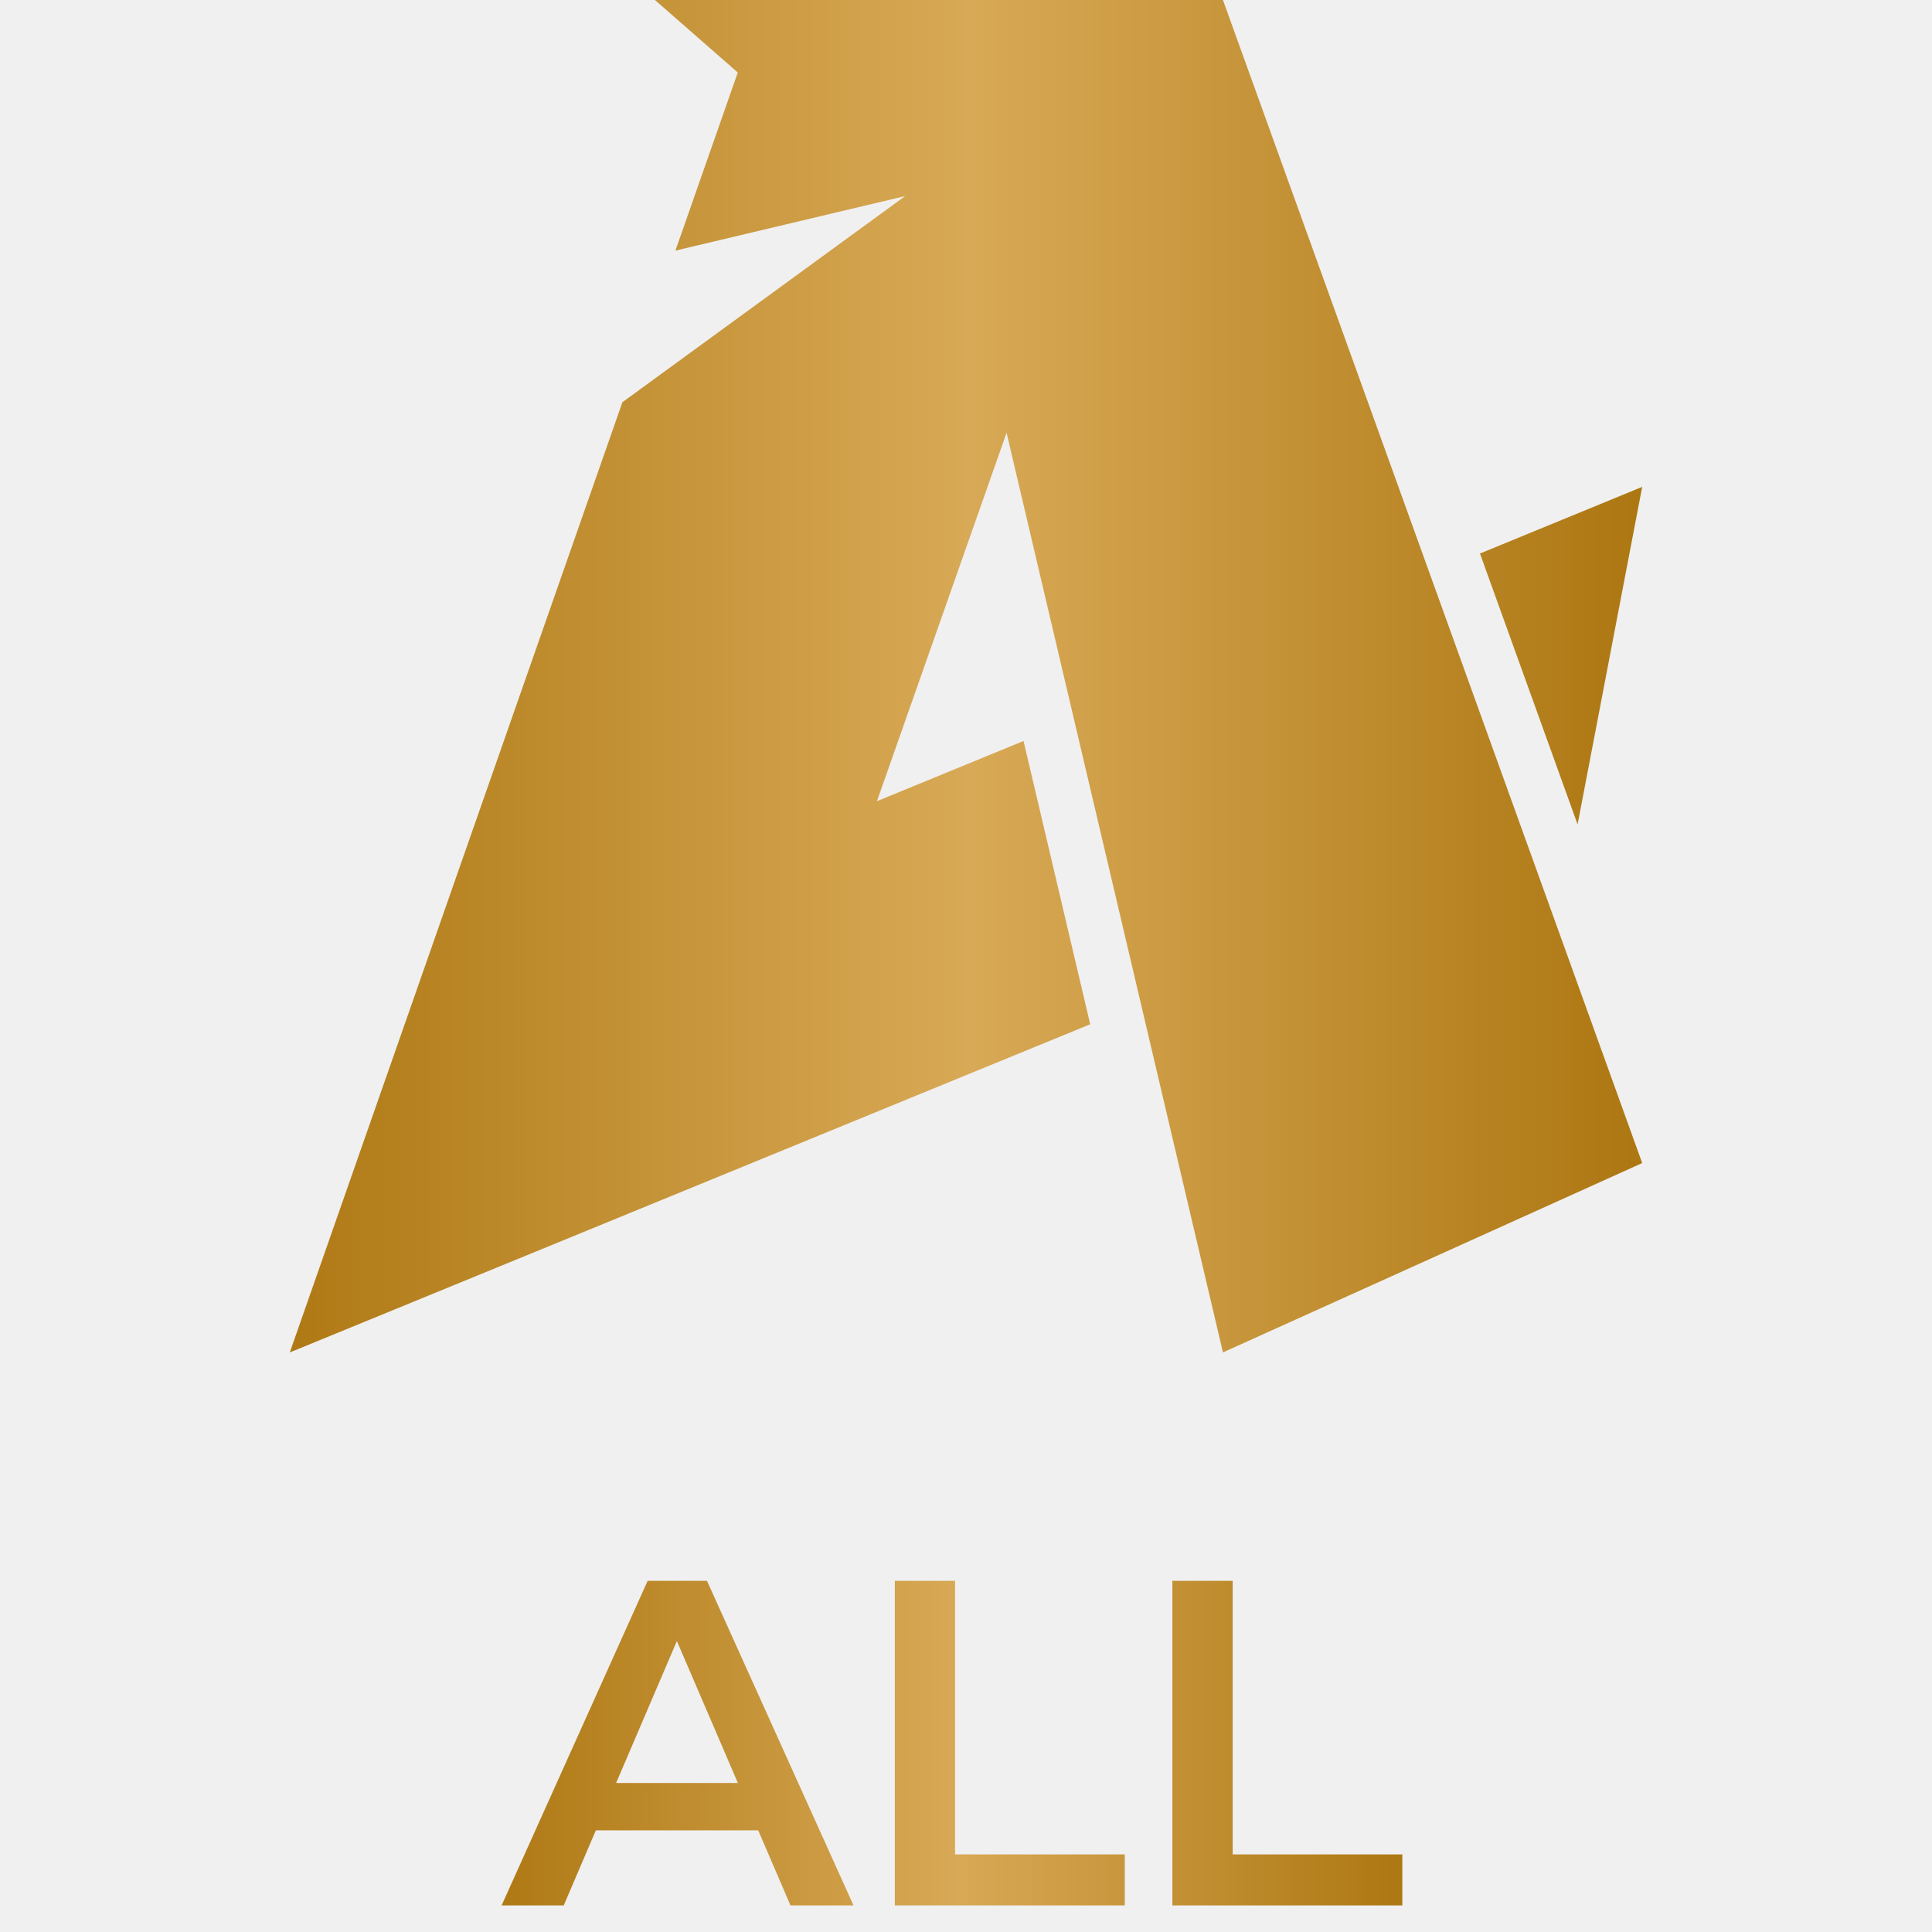
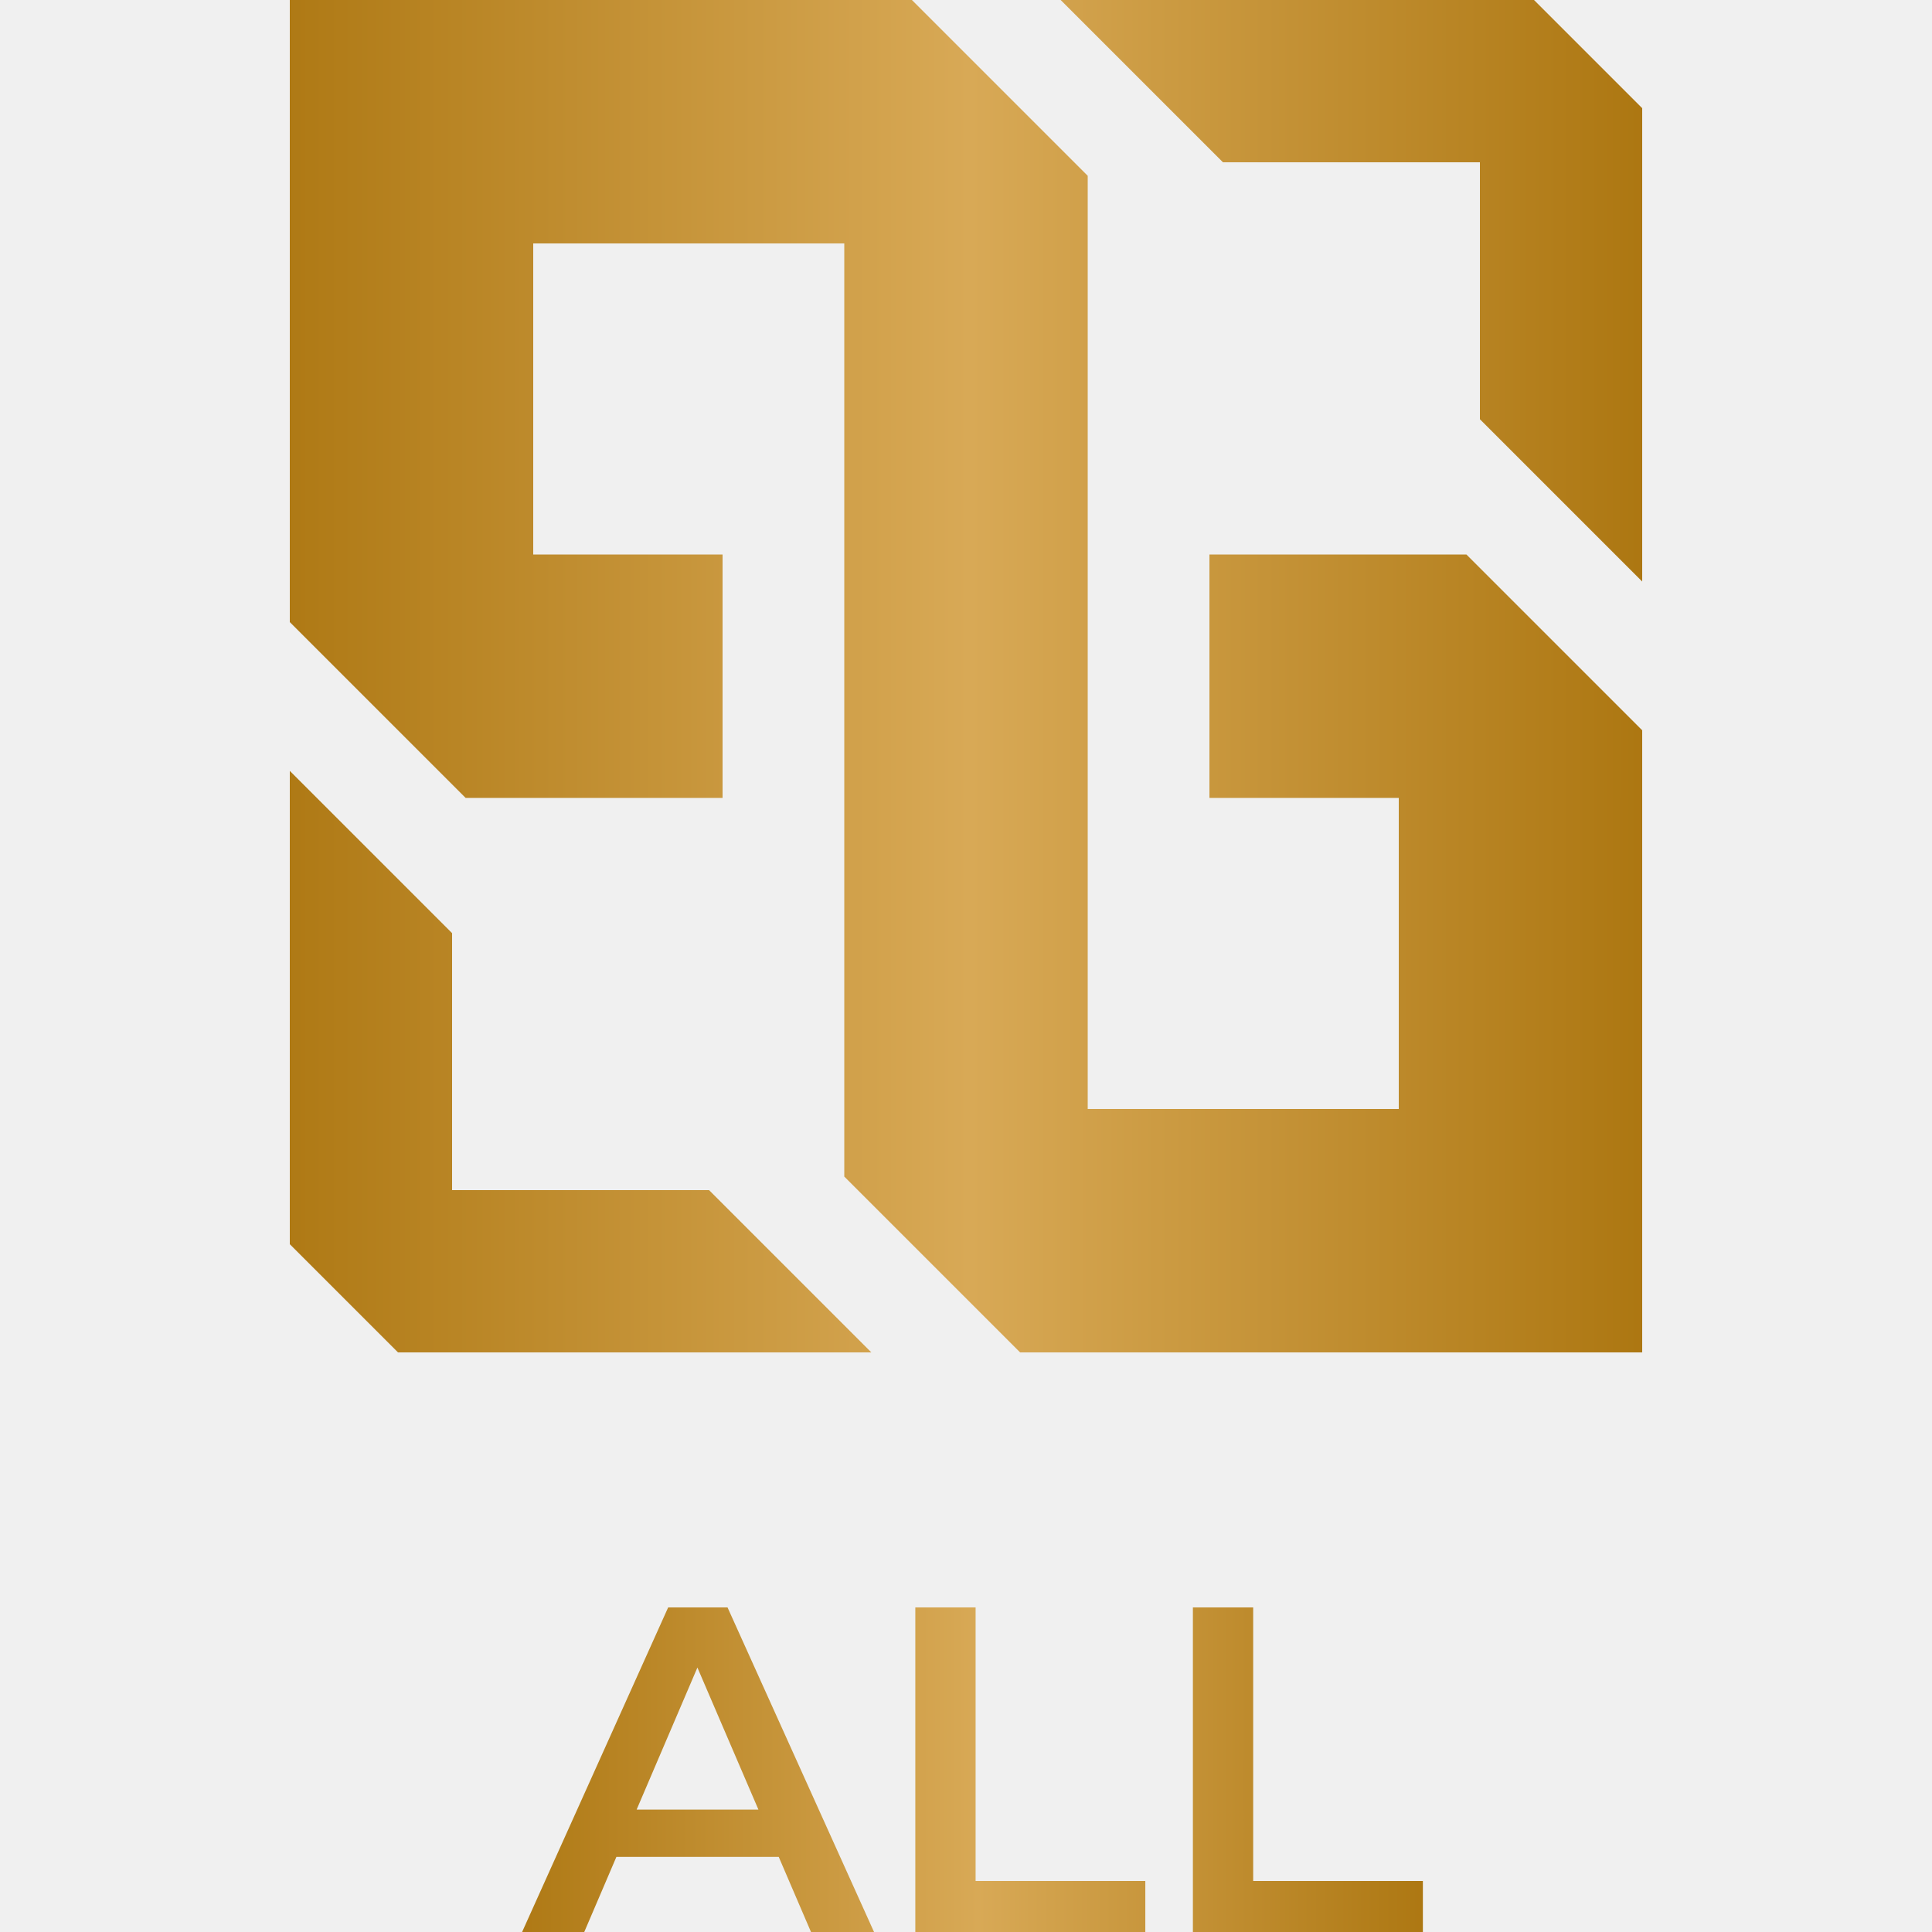
- <svg xmlns="http://www.w3.org/2000/svg" width="32" height="32" viewBox="0 0 32 32" fill="none">
-   <g id="icon-all">
-     <g id="logo" clip-path="url(#clip0_3055_18226)">
-       <path id="Union" fill-rule="evenodd" clip-rule="evenodd" d="M10.848 0H12.64L12.64 0H20.256L27.2 19.264L20.256 22.4L18.896 16.621L18.896 16.621L17.792 11.928L17.792 11.928L16.672 7.168L14.525 13.27L16.953 12.273L18.057 16.965L4.87 22.372L4.8 22.4L4.8 22.4L4.8 22.4L4.8 22.4L10.309 6.662L14.992 3.248L11.187 4.151L12.22 1.201L10.848 0ZM26.13 13.655L24.513 9.168L27.2 8.064L26.13 13.655Z" fill="url(#paint0_linear_3055_18226)" />
+ <svg xmlns="http://www.w3.org/2000/svg" width="100" height="100" viewBox="0 0 100 100" fill="none">
+   <g id="all">
+     <path id="ALL" d="M27.024 100L34.584 83.2H37.657L45.24 100H41.977L35.472 84.856H36.721L30.241 100H27.024ZM30.505 96.112L31.345 93.664H40.416L41.257 96.112H30.505ZM47.377 100V83.2H50.497V97.36H59.281V100H47.377ZM61.744 100V83.2H64.864V97.36H73.648V100H61.744Z" fill="url(#paint0_linear_3195_4209)" />
+     <g id="all_2" clip-path="url(#clip0_3195_4209)">
+       <path id="Union" fill-rule="evenodd" clip-rule="evenodd" d="M54.9 0H79.4L85 5.6V30.1L76.6 21.7V8.4H63.3L54.9 0ZM45.1 70H20.6L15 64.4V39.9L23.4 48.3V61.6H36.7L45.1 70ZM47.2 0H15V32.2L24.1 41.3H37.4V28.7H27.6V12.6H43.7V21V28.7V41.3V44.1V60.9L52.8 70H85V37.8L75.9 28.7H62.6V41.3H72.4V57.4H56.3V41.3H56.3V28.7H56.3V9.1L47.2 0Z" fill="url(#paint1_linear_3195_4209)" />
    </g>
-     <path id="ALL" d="M8.308 31.56L10.727 26.184H11.71L14.137 31.56H13.093L11.011 26.714H11.411L9.337 31.56H8.308ZM9.422 30.316L9.69 29.532H12.593L12.862 30.316H9.422ZM14.821 31.56V26.184H15.819V30.715H18.63V31.56H14.821ZM19.418 31.56V26.184H20.417V30.715H23.227V31.56H19.418Z" fill="url(#paint1_linear_3055_18226)" />
  </g>
  <defs>
-     <linearGradient id="paint0_linear_3055_18226" x1="3.753" y1="11.2" x2="27.61" y2="11.2" gradientUnits="userSpaceOnUse">
+     <linearGradient id="paint0_linear_3195_4209" x1="24.803" y1="91.5" x2="74.86" y2="91.5" gradientUnits="userSpaceOnUse">
      <stop stop-color="#AB750F" />
      <stop offset="0.516" stop-color="#D8A956" />
      <stop offset="1" stop-color="#AB750F" />
    </linearGradient>
-     <linearGradient id="paint1_linear_3055_18226" x1="7.619" y1="29.06" x2="23.595" y2="29.06" gradientUnits="userSpaceOnUse">
+     <linearGradient id="paint1_linear_3195_4209" x1="11.728" y1="35" x2="86.281" y2="35" gradientUnits="userSpaceOnUse">
      <stop stop-color="#AB750F" />
      <stop offset="0.516" stop-color="#D8A956" />
      <stop offset="1" stop-color="#AB750F" />
    </linearGradient>
-     <clipPath id="clip0_3055_18226">
-       <rect width="22.4" height="22.4" fill="white" transform="translate(4.80005)" />
+     <clipPath id="clip0_3195_4209">
+       <rect width="70" height="70" fill="white" transform="translate(15)" />
    </clipPath>
  </defs>
</svg>
